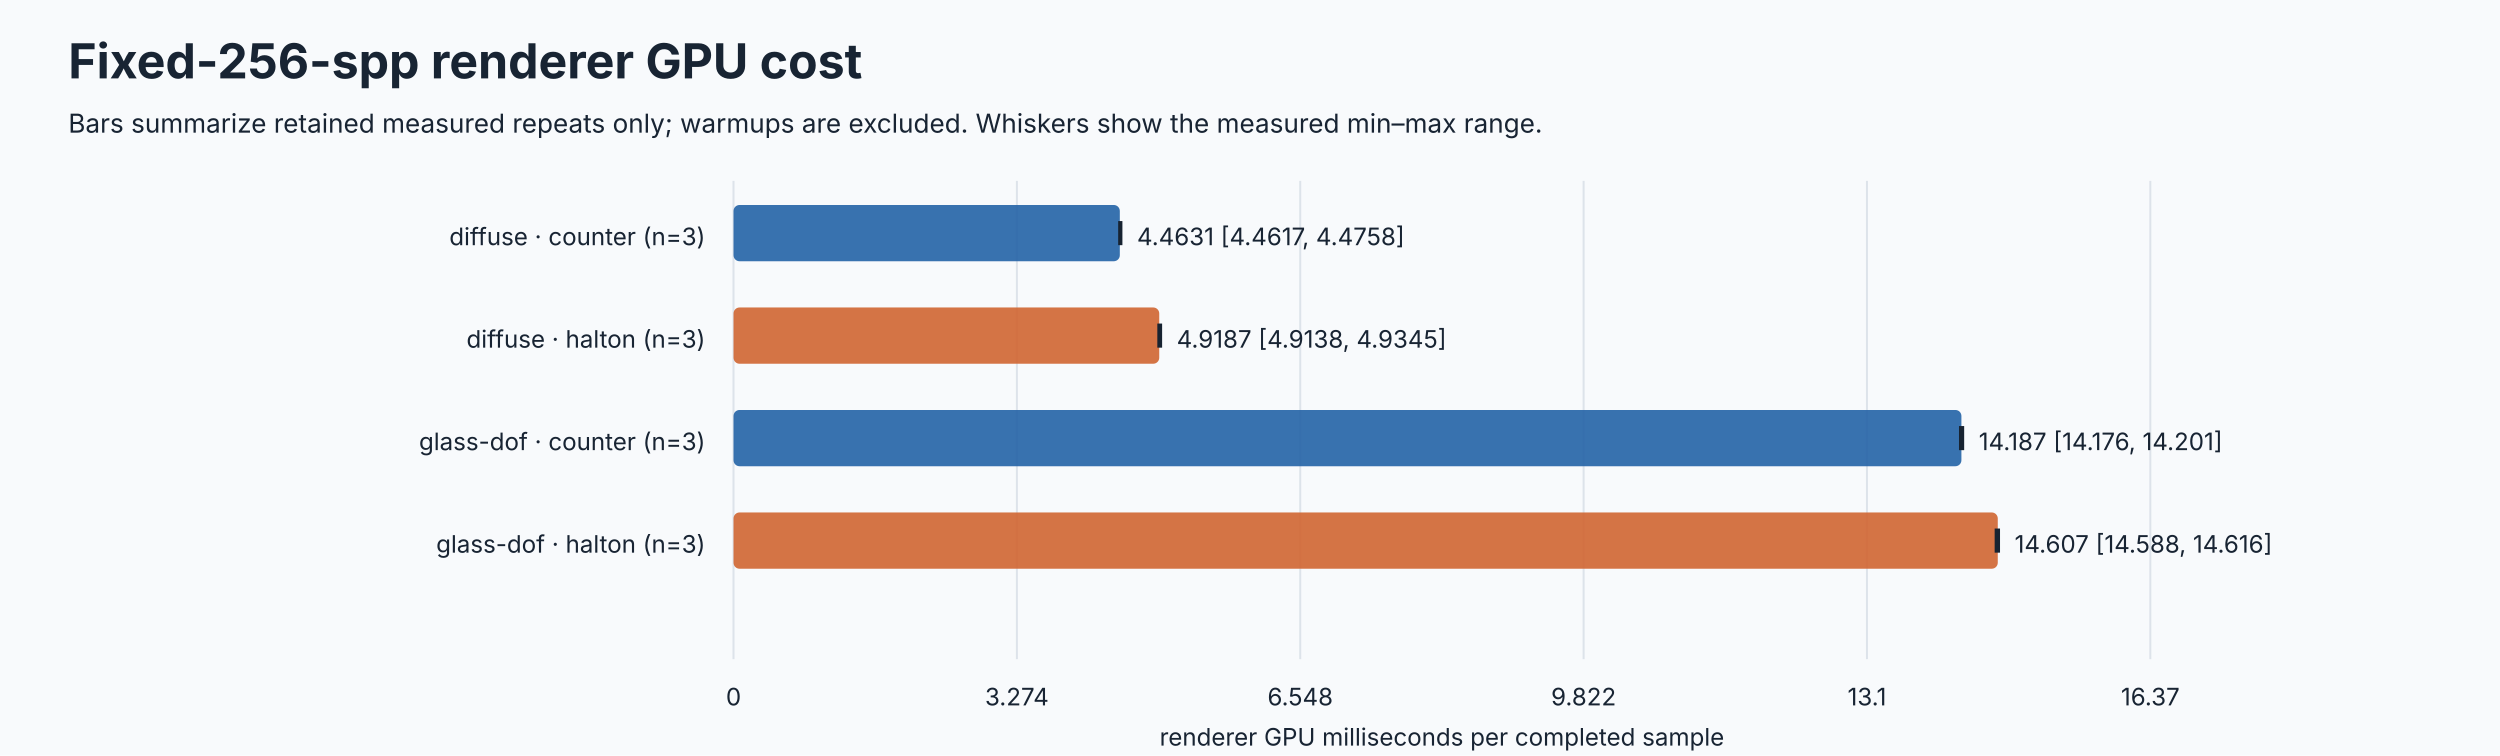
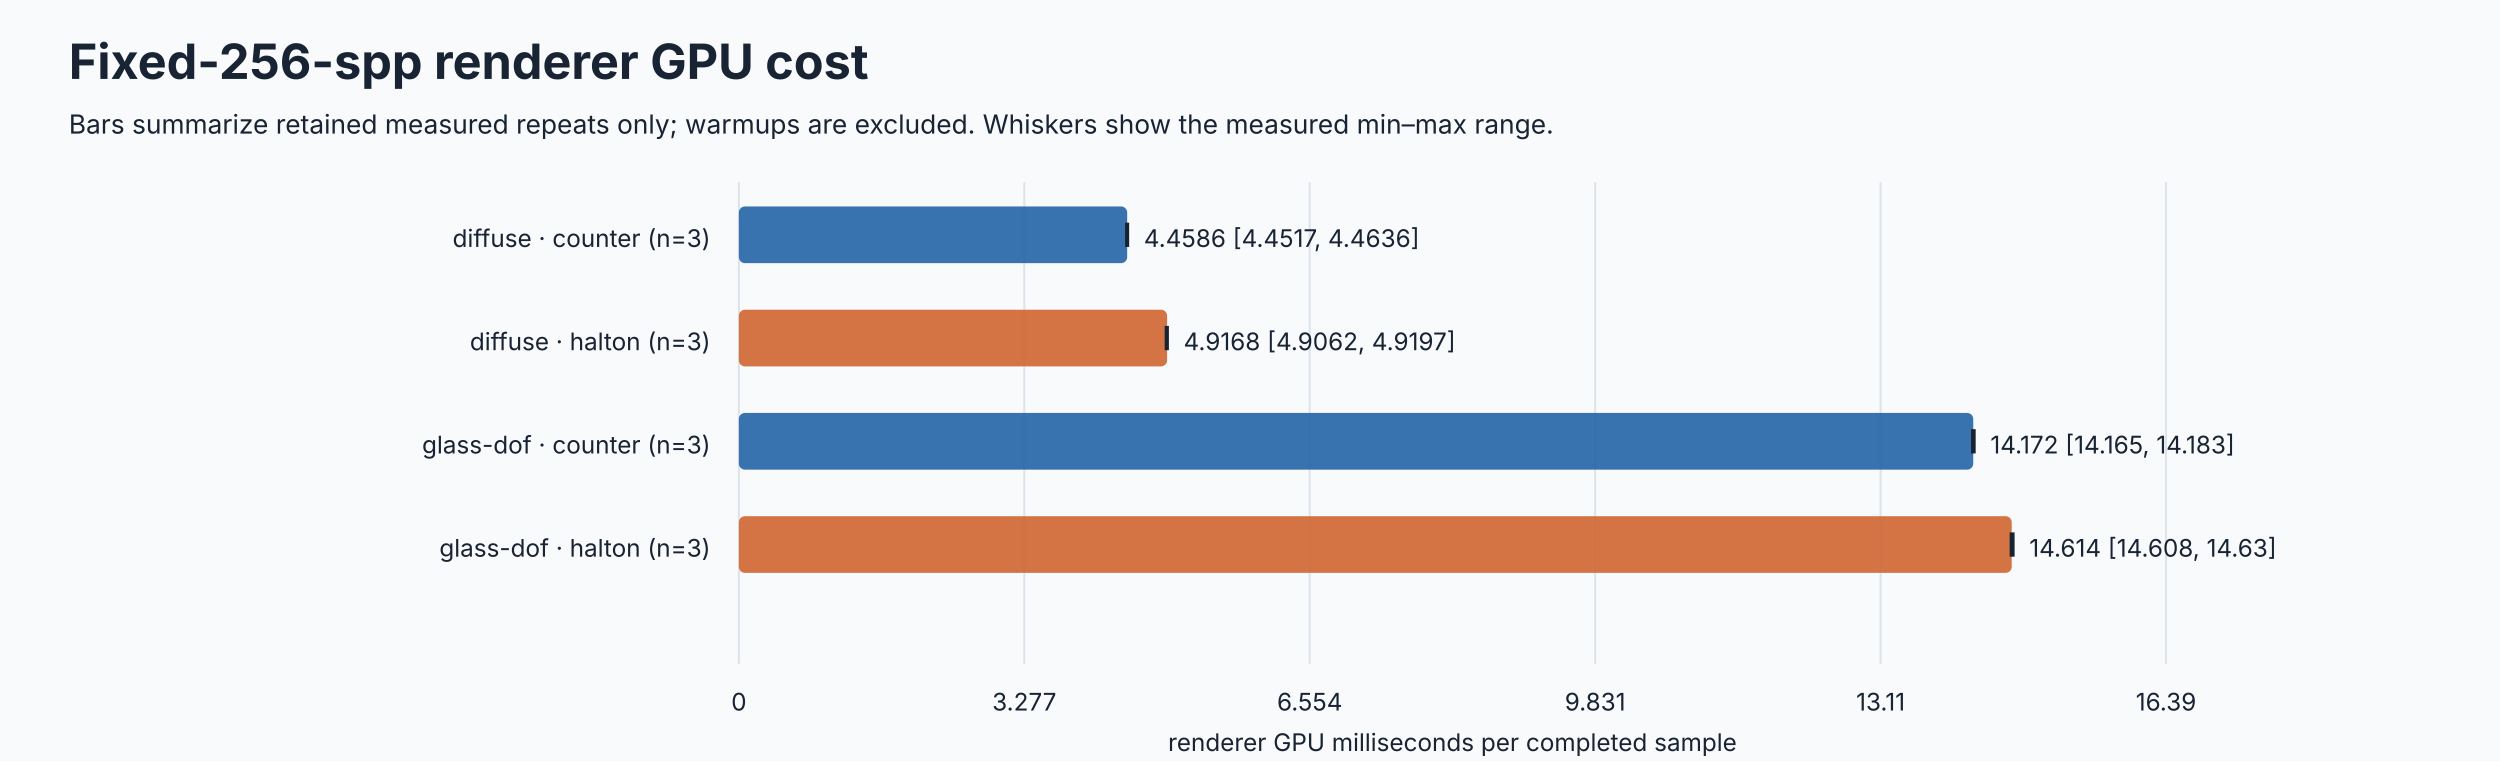
- <svg xmlns="http://www.w3.org/2000/svg" width="1244" height="376" viewBox="0 0 1244 376" role="img" aria-labelledby="title desc">
-   <rect width="1244" height="376" fill="#f8fafc" />
+ <svg xmlns="http://www.w3.org/2000/svg" width="1235" height="376" viewBox="0 0 1235 376" role="img" aria-labelledby="title desc">
+   <rect width="1235" height="376" fill="#f8fafc" />
  <g font-family="system-ui,-apple-system,BlinkMacSystemFont,Segoe UI,sans-serif" fill="#182433">
    <text x="34" y="39" font-size="24" font-weight="650">Fixed-256-spp renderer GPU cost</text>
    <text x="34" y="66" font-size="13">Bars summarize retained measured repeats only; warmups are excluded. Whiskers show the measured min–max range.</text>
    <path d="M365.00 90 V328" stroke="#dde3ea" />
    <text x="365.00" y="351" text-anchor="middle" font-size="12">0</text>
    <path d="M506.00 90 V328" stroke="#dde3ea" />
-     <text x="506.00" y="351" text-anchor="middle" font-size="12">3.274</text>
+     <text x="506.00" y="351" text-anchor="middle" font-size="12">3.277</text>
    <path d="M647.00 90 V328" stroke="#dde3ea" />
-     <text x="647.00" y="351" text-anchor="middle" font-size="12">6.548</text>
+     <text x="647.00" y="351" text-anchor="middle" font-size="12">6.554</text>
    <path d="M788.00 90 V328" stroke="#dde3ea" />
-     <text x="788.00" y="351" text-anchor="middle" font-size="12">9.822</text>
+     <text x="788.00" y="351" text-anchor="middle" font-size="12">9.831</text>
    <path d="M929.00 90 V328" stroke="#dde3ea" />
-     <text x="929.00" y="351" text-anchor="middle" font-size="12">13.1</text>
+     <text x="929.00" y="351" text-anchor="middle" font-size="12">13.11</text>
    <path d="M1070.00 90 V328" stroke="#dde3ea" />
-     <text x="1070.00" y="351" text-anchor="middle" font-size="12">16.37</text>
+     <text x="1070.00" y="351" text-anchor="middle" font-size="12">16.39</text>
    <text x="717.50" y="371" text-anchor="middle" font-size="12">renderer GPU milliseconds per completed sample</text>
    <text x="351" y="122" text-anchor="end" font-size="12">diffuse · counter (n=3)</text>
-     <rect x="365" y="102" width="192.22" height="28" rx="3" fill="#2463a6" opacity="0.9" />
-     <path d="M557.15 116 H557.76 M557.15 110 V122 M557.76 110 V122" stroke="#172331" stroke-width="1.5" />
-     <text x="565.76" y="122" font-size="12">4.4631 [4.4617, 4.4758]</text>
+     <rect x="365" y="102" width="191.83" height="28" rx="3" fill="#2463a6" opacity="0.9" />
+     <path d="M556.54 116 H557.05 M556.54 110 V122 M557.05 110 V122" stroke="#172331" stroke-width="1.5" />
+     <text x="565.05" y="122" font-size="12">4.4586 [4.4517, 4.4636]</text>
    <text x="351" y="173" text-anchor="end" font-size="12">diffuse · halton (n=3)</text>
-     <rect x="365" y="153" width="211.84" height="28" rx="3" fill="#d06531" opacity="0.9" />
-     <path d="M576.63 167 H577.52 M576.63 161 V173 M577.52 161 V173" stroke="#172331" stroke-width="1.5" />
-     <text x="585.52" y="173" font-size="12">4.9187 [4.9138, 4.9345]</text>
+     <rect x="365" y="153" width="211.55" height="28" rx="3" fill="#d06531" opacity="0.9" />
+     <path d="M576.09 167 H576.68 M576.09 161 V173 M576.68 161 V173" stroke="#172331" stroke-width="1.5" />
+     <text x="584.68" y="173" font-size="12">4.9168 [4.9062, 4.9197]</text>
    <text x="351" y="224" text-anchor="end" font-size="12">glass-dof · counter (n=3)</text>
-     <rect x="365" y="204" width="611.00" height="28" rx="3" fill="#2463a6" opacity="0.9" />
-     <path d="M975.54 218 H976.62 M975.54 212 V224 M976.62 212 V224" stroke="#172331" stroke-width="1.5" />
-     <text x="984.62" y="224" font-size="12">14.187 [14.176, 14.201]</text>
+     <rect x="365" y="204" width="609.78" height="28" rx="3" fill="#2463a6" opacity="0.9" />
+     <path d="M974.44 218 H975.23 M974.44 212 V224 M975.23 212 V224" stroke="#172331" stroke-width="1.5" />
+     <text x="983.23" y="224" font-size="12">14.172 [14.165, 14.183]</text>
    <text x="351" y="275" text-anchor="end" font-size="12">glass-dof · halton (n=3)</text>
-     <rect x="365" y="255" width="629.09" height="28" rx="3" fill="#d06531" opacity="0.9" />
-     <path d="M993.29 269 H994.46 M993.29 263 V275 M994.46 263 V275" stroke="#172331" stroke-width="1.5" />
-     <text x="1002.46" y="275" font-size="12">14.607 [14.588, 14.616]</text>
+     <rect x="365" y="255" width="628.78" height="28" rx="3" fill="#d06531" opacity="0.9" />
+     <path d="M993.52 269 H994.46 M993.52 263 V275 M994.46 263 V275" stroke="#172331" stroke-width="1.5" />
+     <text x="1002.46" y="275" font-size="12">14.614 [14.608, 14.63]</text>
  </g>
</svg>
